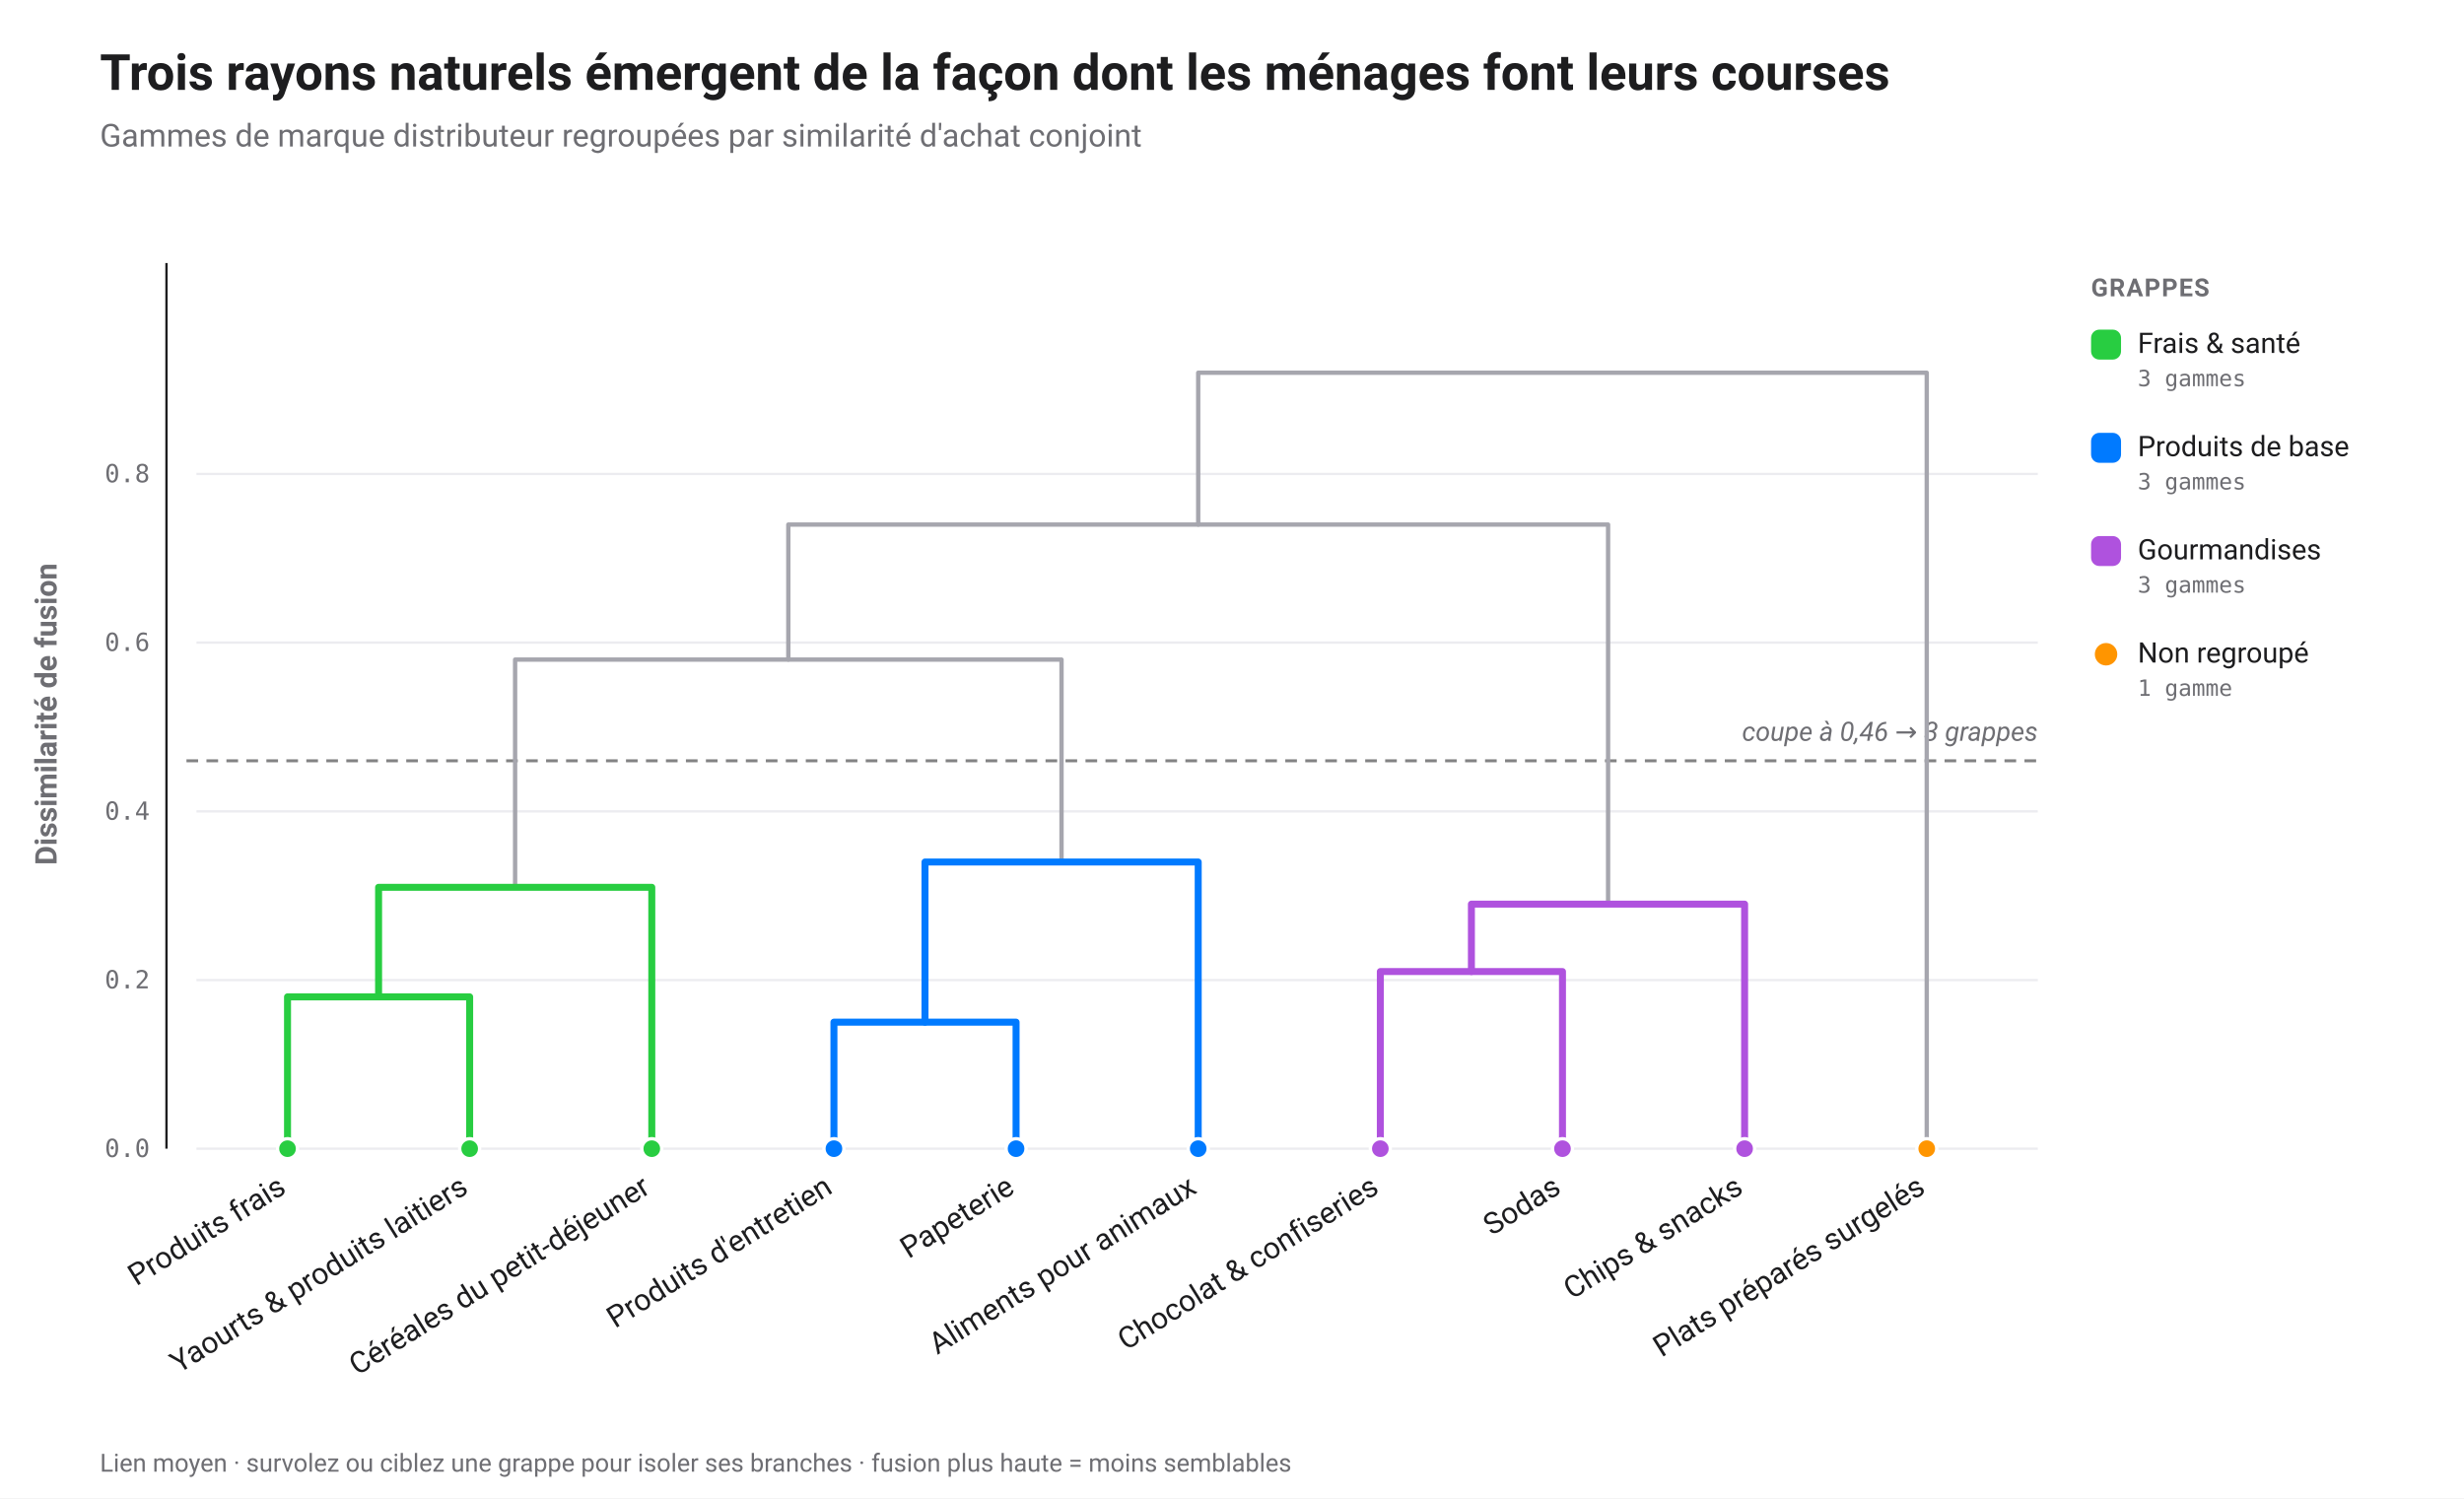
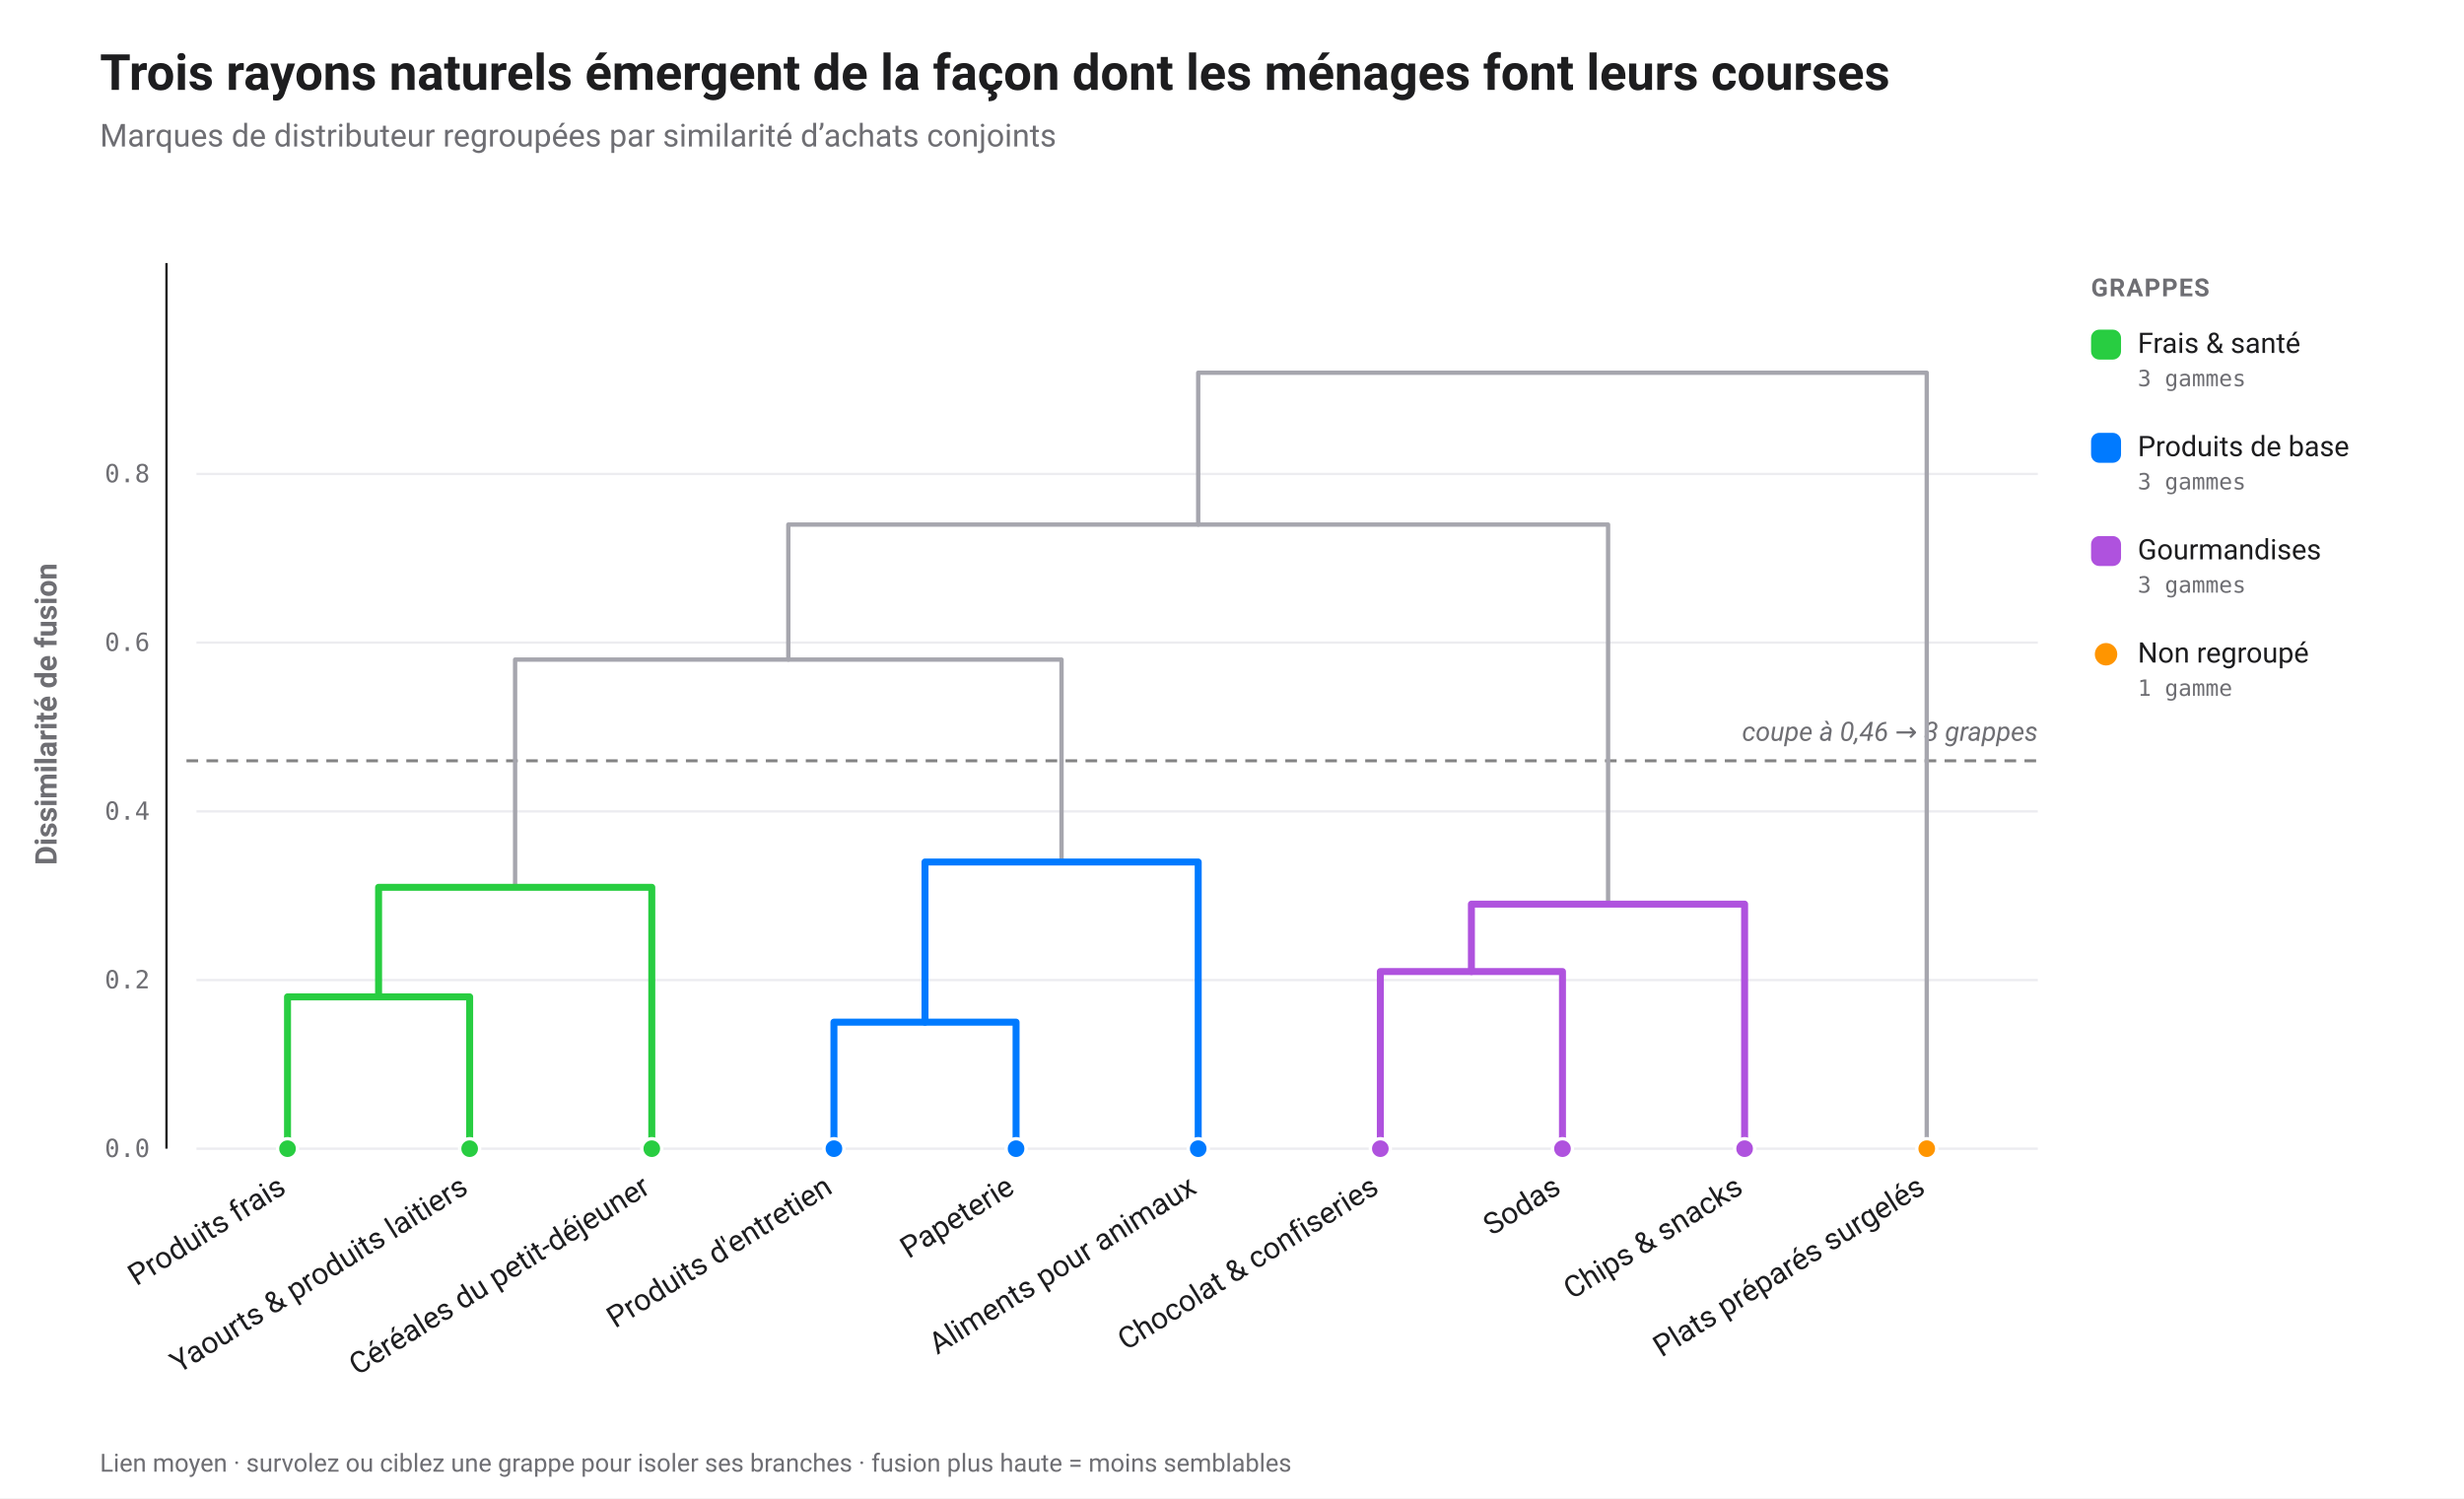
<svg xmlns="http://www.w3.org/2000/svg" width="1480" height="900" viewBox="0 0 1480 900" font-family="Roboto, system-ui, sans-serif" role="img" aria-labelledby="dendro-title dendro-desc">
  <style>.branch{transition:opacity.15s ease}#tree:hover.cluster.branch{opacity:.2}#tree.cluster:hover.branch,#tree.cluster:focus-within.branch{opacity:1}.leaf-hit:focus{outline:none}</style>
  <rect width="1480" height="900" fill="#FFFFFF" />
  <text x="60" y="54" font-size="30" font-weight="700" fill="#1D1D1F">Trois rayons naturels émergent de la façon dont les ménages font leurs courses</text>
-   <text x="60" y="88" font-size="19" fill="#6E6E73">Gammes de marque distributeur regroupées par similarité d'achat conjoint</text>
+   <text x="60" y="88" font-size="19" fill="#6E6E73">Marques de distributeur regroupées par similarité d’achats conjoints</text>
  <g id="axis">
    <line x1="100.0" y1="690.0" x2="100.0" y2="158.0" stroke="#1D1D1F" stroke-width="1.4" />
    <line x1="118.0" y1="690.0" x2="1224.0" y2="690.0" stroke="#ECECF0" stroke-width="1.4" />
    <text x="90.0" y="695.0" text-anchor="end" font-family="Roboto Mono, ui-monospace, monospace" font-size="15" fill="#6E6E73">0.0</text>
    <line x1="118.0" y1="588.7" x2="1224.0" y2="588.7" stroke="#ECECF0" stroke-width="1.4" />
    <text x="90.0" y="593.7" text-anchor="end" font-family="Roboto Mono, ui-monospace, monospace" font-size="15" fill="#6E6E73">0.2</text>
    <line x1="118.0" y1="487.4" x2="1224.0" y2="487.4" stroke="#ECECF0" stroke-width="1.4" />
    <text x="90.0" y="492.4" text-anchor="end" font-family="Roboto Mono, ui-monospace, monospace" font-size="15" fill="#6E6E73">0.4</text>
    <line x1="118.0" y1="386.0" x2="1224.0" y2="386.0" stroke="#ECECF0" stroke-width="1.4" />
    <text x="90.0" y="391.0" text-anchor="end" font-family="Roboto Mono, ui-monospace, monospace" font-size="15" fill="#6E6E73">0.6</text>
    <line x1="118.0" y1="284.7" x2="1224.0" y2="284.7" stroke="#ECECF0" stroke-width="1.4" />
    <text x="90.0" y="289.7" text-anchor="end" font-family="Roboto Mono, ui-monospace, monospace" font-size="15" fill="#6E6E73">0.8</text>
    <text x="34" y="429.0" font-size="18" font-weight="600" fill="#6E6E73" text-anchor="middle" transform="rotate(-90 34 429.0)">Dissimilarité de fusion</text>
  </g>
  <line x1="112.0" y1="457.0" x2="1224.0" y2="457.0" stroke="#1D1D1F" stroke-width="1.8" stroke-dasharray="7 5" opacity="0.55" />
  <text x="1224.0" y="445.0" text-anchor="end" font-size="16" font-style="italic" fill="#6E6E73">coupe à 0,46 → 3 grappes</text>
  <g id="tree">
    <g id="spine">
      <path class="branch" d="M309.4,533.0 L309.4,396.2 L637.6,396.2 L637.6,517.8" fill="none" stroke="#A6A6AE" stroke-width="2.6" stroke-linecap="round" stroke-linejoin="round" />
      <path class="branch" d="M473.5,396.2 L473.5,315.1 L965.9,315.1 L965.9,543.1" fill="none" stroke="#A6A6AE" stroke-width="2.6" stroke-linecap="round" stroke-linejoin="round" />
      <path class="branch" d="M719.7,315.1 L719.7,223.9 L1157.3,223.9 L1157.3,690.0" fill="none" stroke="#A6A6AE" stroke-width="2.6" stroke-linecap="round" stroke-linejoin="round" />
    </g>
    <g class="cluster" tabindex="0" role="img" aria-label="Fresh &amp; health cluster">
      <path class="branch" d="M172.7,690.0 L172.7,598.8 L282.1,598.8 L282.1,690.0" fill="none" stroke="#28CD41" stroke-width="4.2" stroke-linecap="round" stroke-linejoin="round" />
      <path class="branch" d="M227.4,598.8 L227.4,533.0 L391.5,533.0 L391.5,690.0" fill="none" stroke="#28CD41" stroke-width="4.2" stroke-linecap="round" stroke-linejoin="round" />
    </g>
    <g class="cluster" tabindex="0" role="img" aria-label="Household staples cluster">
      <path class="branch" d="M500.9,690.0 L500.9,614.0 L610.3,614.0 L610.3,690.0" fill="none" stroke="#007AFF" stroke-width="4.2" stroke-linecap="round" stroke-linejoin="round" />
      <path class="branch" d="M555.6,614.0 L555.6,517.8 L719.7,517.8 L719.7,690.0" fill="none" stroke="#007AFF" stroke-width="4.2" stroke-linecap="round" stroke-linejoin="round" />
    </g>
    <g class="cluster" tabindex="0" role="img" aria-label="Treats cluster">
      <path class="branch" d="M829.1,690.0 L829.1,583.6 L938.5,583.6 L938.5,690.0" fill="none" stroke="#AF52DE" stroke-width="4.2" stroke-linecap="round" stroke-linejoin="round" />
      <path class="branch" d="M883.8,583.6 L883.8,543.1 L1047.9,543.1 L1047.9,690.0" fill="none" stroke="#AF52DE" stroke-width="4.2" stroke-linecap="round" stroke-linejoin="round" />
    </g>
  </g>
  <g id="leaves">
    <circle cx="172.7" cy="690.0" r="6" fill="#28CD41" stroke="#FFFFFF" stroke-width="2" />
    <text class="leaf-hit" tabindex="0" x="172.7" y="716.0" font-size="18" fill="#1D1D1F" text-anchor="end" transform="rotate(-32 172.7 716.0)">Produits frais</text>
    <circle cx="282.1" cy="690.0" r="6" fill="#28CD41" stroke="#FFFFFF" stroke-width="2" />
    <text class="leaf-hit" tabindex="0" x="282.1" y="716.0" font-size="18" fill="#1D1D1F" text-anchor="end" transform="rotate(-32 282.1 716.0)">Yaourts &amp; produits laitiers</text>
    <circle cx="391.5" cy="690.0" r="6" fill="#28CD41" stroke="#FFFFFF" stroke-width="2" />
    <text class="leaf-hit" tabindex="0" x="391.5" y="716.0" font-size="18" fill="#1D1D1F" text-anchor="end" transform="rotate(-32 391.5 716.0)">Céréales du petit-déjeuner</text>
    <circle cx="500.9" cy="690.0" r="6" fill="#007AFF" stroke="#FFFFFF" stroke-width="2" />
    <text class="leaf-hit" tabindex="0" x="500.9" y="716.0" font-size="18" fill="#1D1D1F" text-anchor="end" transform="rotate(-32 500.9 716.0)">Produits d'entretien</text>
    <circle cx="610.3" cy="690.0" r="6" fill="#007AFF" stroke="#FFFFFF" stroke-width="2" />
    <text class="leaf-hit" tabindex="0" x="610.3" y="716.0" font-size="18" fill="#1D1D1F" text-anchor="end" transform="rotate(-32 610.3 716.0)">Papeterie</text>
    <circle cx="719.7" cy="690.0" r="6" fill="#007AFF" stroke="#FFFFFF" stroke-width="2" />
    <text class="leaf-hit" tabindex="0" x="719.7" y="716.0" font-size="18" fill="#1D1D1F" text-anchor="end" transform="rotate(-32 719.7 716.0)">Aliments pour animaux</text>
    <circle cx="829.1" cy="690.0" r="6" fill="#AF52DE" stroke="#FFFFFF" stroke-width="2" />
    <text class="leaf-hit" tabindex="0" x="829.1" y="716.0" font-size="18" fill="#1D1D1F" text-anchor="end" transform="rotate(-32 829.1 716.0)">Chocolat &amp; confiseries</text>
    <circle cx="938.5" cy="690.0" r="6" fill="#AF52DE" stroke="#FFFFFF" stroke-width="2" />
    <text class="leaf-hit" tabindex="0" x="938.5" y="716.0" font-size="18" fill="#1D1D1F" text-anchor="end" transform="rotate(-32 938.5 716.0)">Sodas</text>
    <circle cx="1047.9" cy="690.0" r="6" fill="#AF52DE" stroke="#FFFFFF" stroke-width="2" />
    <text class="leaf-hit" tabindex="0" x="1047.9" y="716.0" font-size="18" fill="#1D1D1F" text-anchor="end" transform="rotate(-32 1047.9 716.0)">Chips &amp; snacks</text>
    <circle cx="1157.3" cy="690.0" r="6" fill="#FF9500" stroke="#FFFFFF" stroke-width="2" />
    <text class="leaf-hit" tabindex="0" x="1157.3" y="716.0" font-size="18" fill="#1D1D1F" text-anchor="end" transform="rotate(-32 1157.3 716.0)">Plats préparés surgelés</text>
  </g>
  <g id="legend">
    <text x="1256.0" y="178.0" font-size="15" font-weight="700" letter-spacing="0.7" fill="#6E6E73">GRAPPES</text>
    <rect x="1256.0" y="198.0" width="18" height="18" rx="5" fill="#28CD41" />
    <text x="1284.0" y="212.0" font-size="17" fill="#1D1D1F">Frais &amp; santé</text>
    <text x="1284.0" y="232.0" font-family="Roboto Mono, ui-monospace, monospace" font-size="13.5" fill="#6E6E73">3 gammes</text>
    <rect x="1256.0" y="260.0" width="18" height="18" rx="5" fill="#007AFF" />
    <text x="1284.0" y="274.0" font-size="17" fill="#1D1D1F">Produits de base</text>
    <text x="1284.0" y="294.0" font-family="Roboto Mono, ui-monospace, monospace" font-size="13.5" fill="#6E6E73">3 gammes</text>
    <rect x="1256.0" y="322.0" width="18" height="18" rx="5" fill="#AF52DE" />
    <text x="1284.0" y="336.0" font-size="17" fill="#1D1D1F">Gourmandises</text>
    <text x="1284.0" y="356.0" font-family="Roboto Mono, ui-monospace, monospace" font-size="13.5" fill="#6E6E73">3 gammes</text>
    <circle cx="1265.0" cy="393.0" r="8" fill="#FF9500" stroke="#FFFFFF" stroke-width="2.5" />
    <text x="1284.0" y="398.0" font-size="17" fill="#1D1D1F">Non regroupé</text>
    <text x="1284.0" y="418.0" font-family="Roboto Mono, ui-monospace, monospace" font-size="13.5" fill="#6E6E73">1 gamme</text>
  </g>
  <text x="60" y="884" font-size="15" fill="#6E6E73">Lien moyen · survolez ou ciblez une grappe pour isoler ses branches · fusion plus haute = moins semblables</text>
  <g data-fs-internal="" role="button" tabindex="0" aria-label="Toggle fullscreen" transform="translate(1432,14)" style="display:none;cursor:pointer">
    <rect x="0" y="0" width="34" height="34" rx="8" fill="#F2F3F5" />
    <path d="M6 13 V6 h7 M28 13 V6 h-7 M6 21 v7 h7 M28 21 v7 h-7" fill="none" stroke="#1D1D1F" stroke-width="2" stroke-linecap="round" />
  </g>
</svg>
